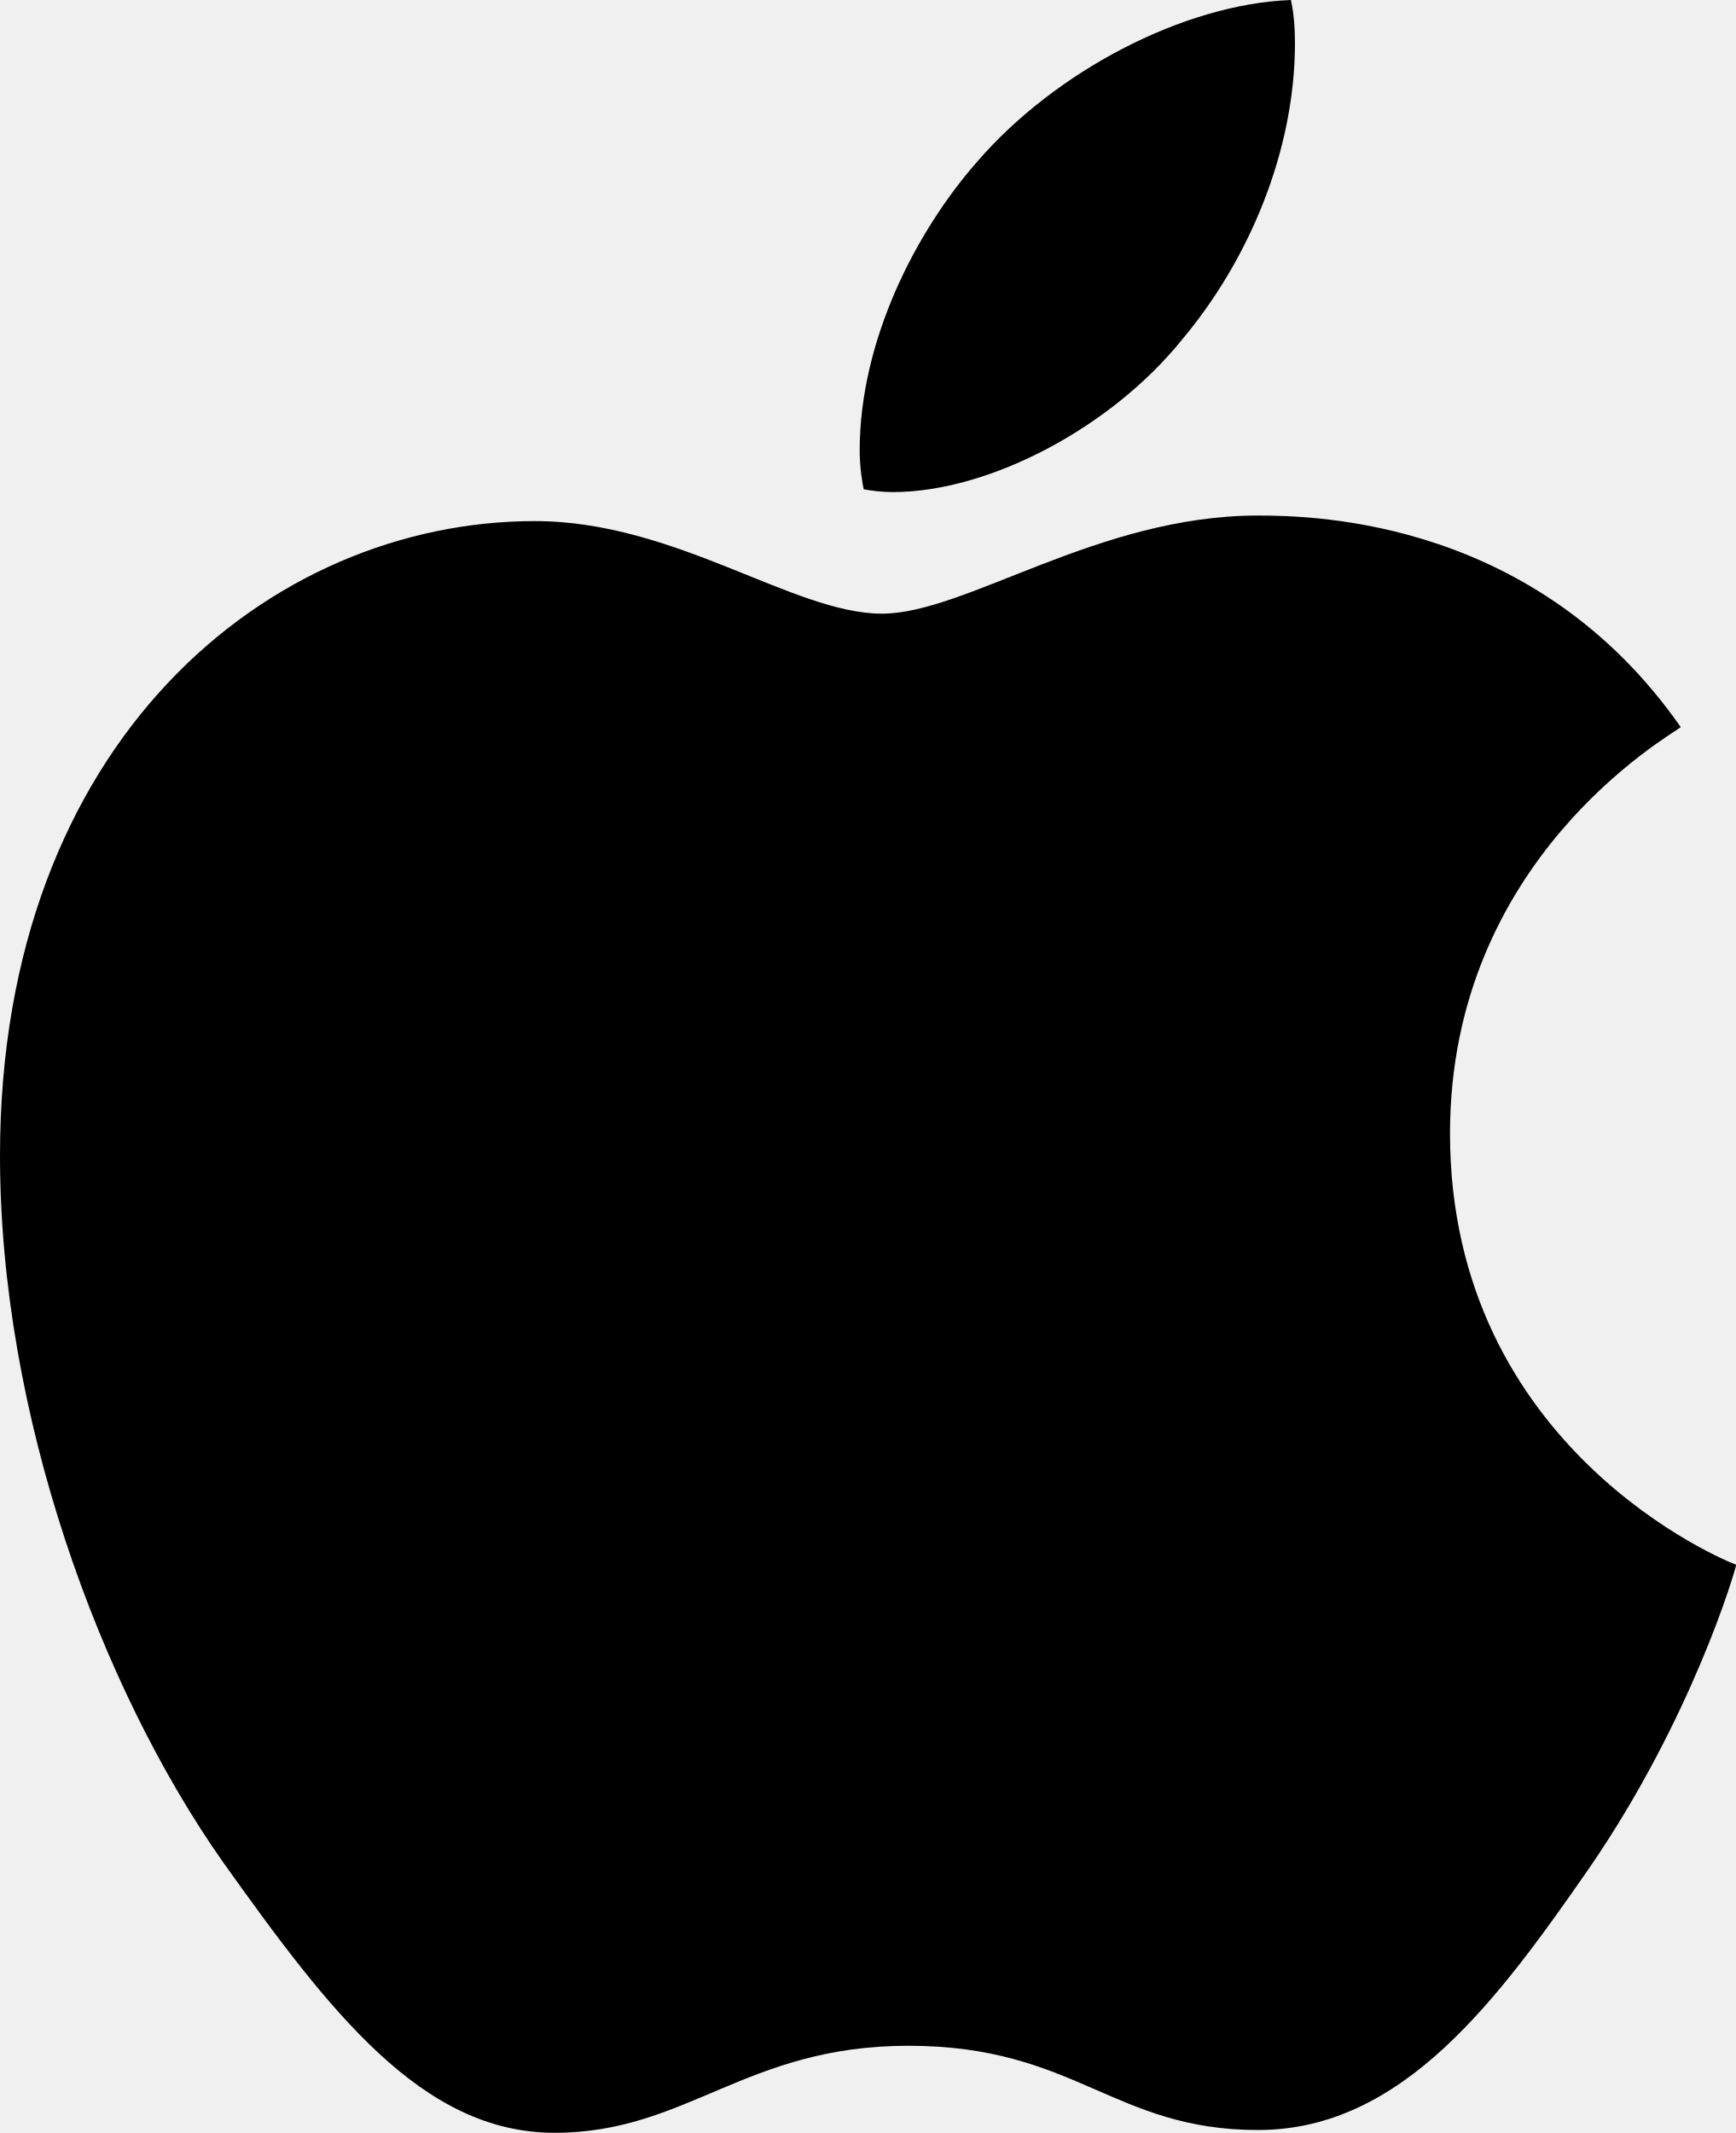
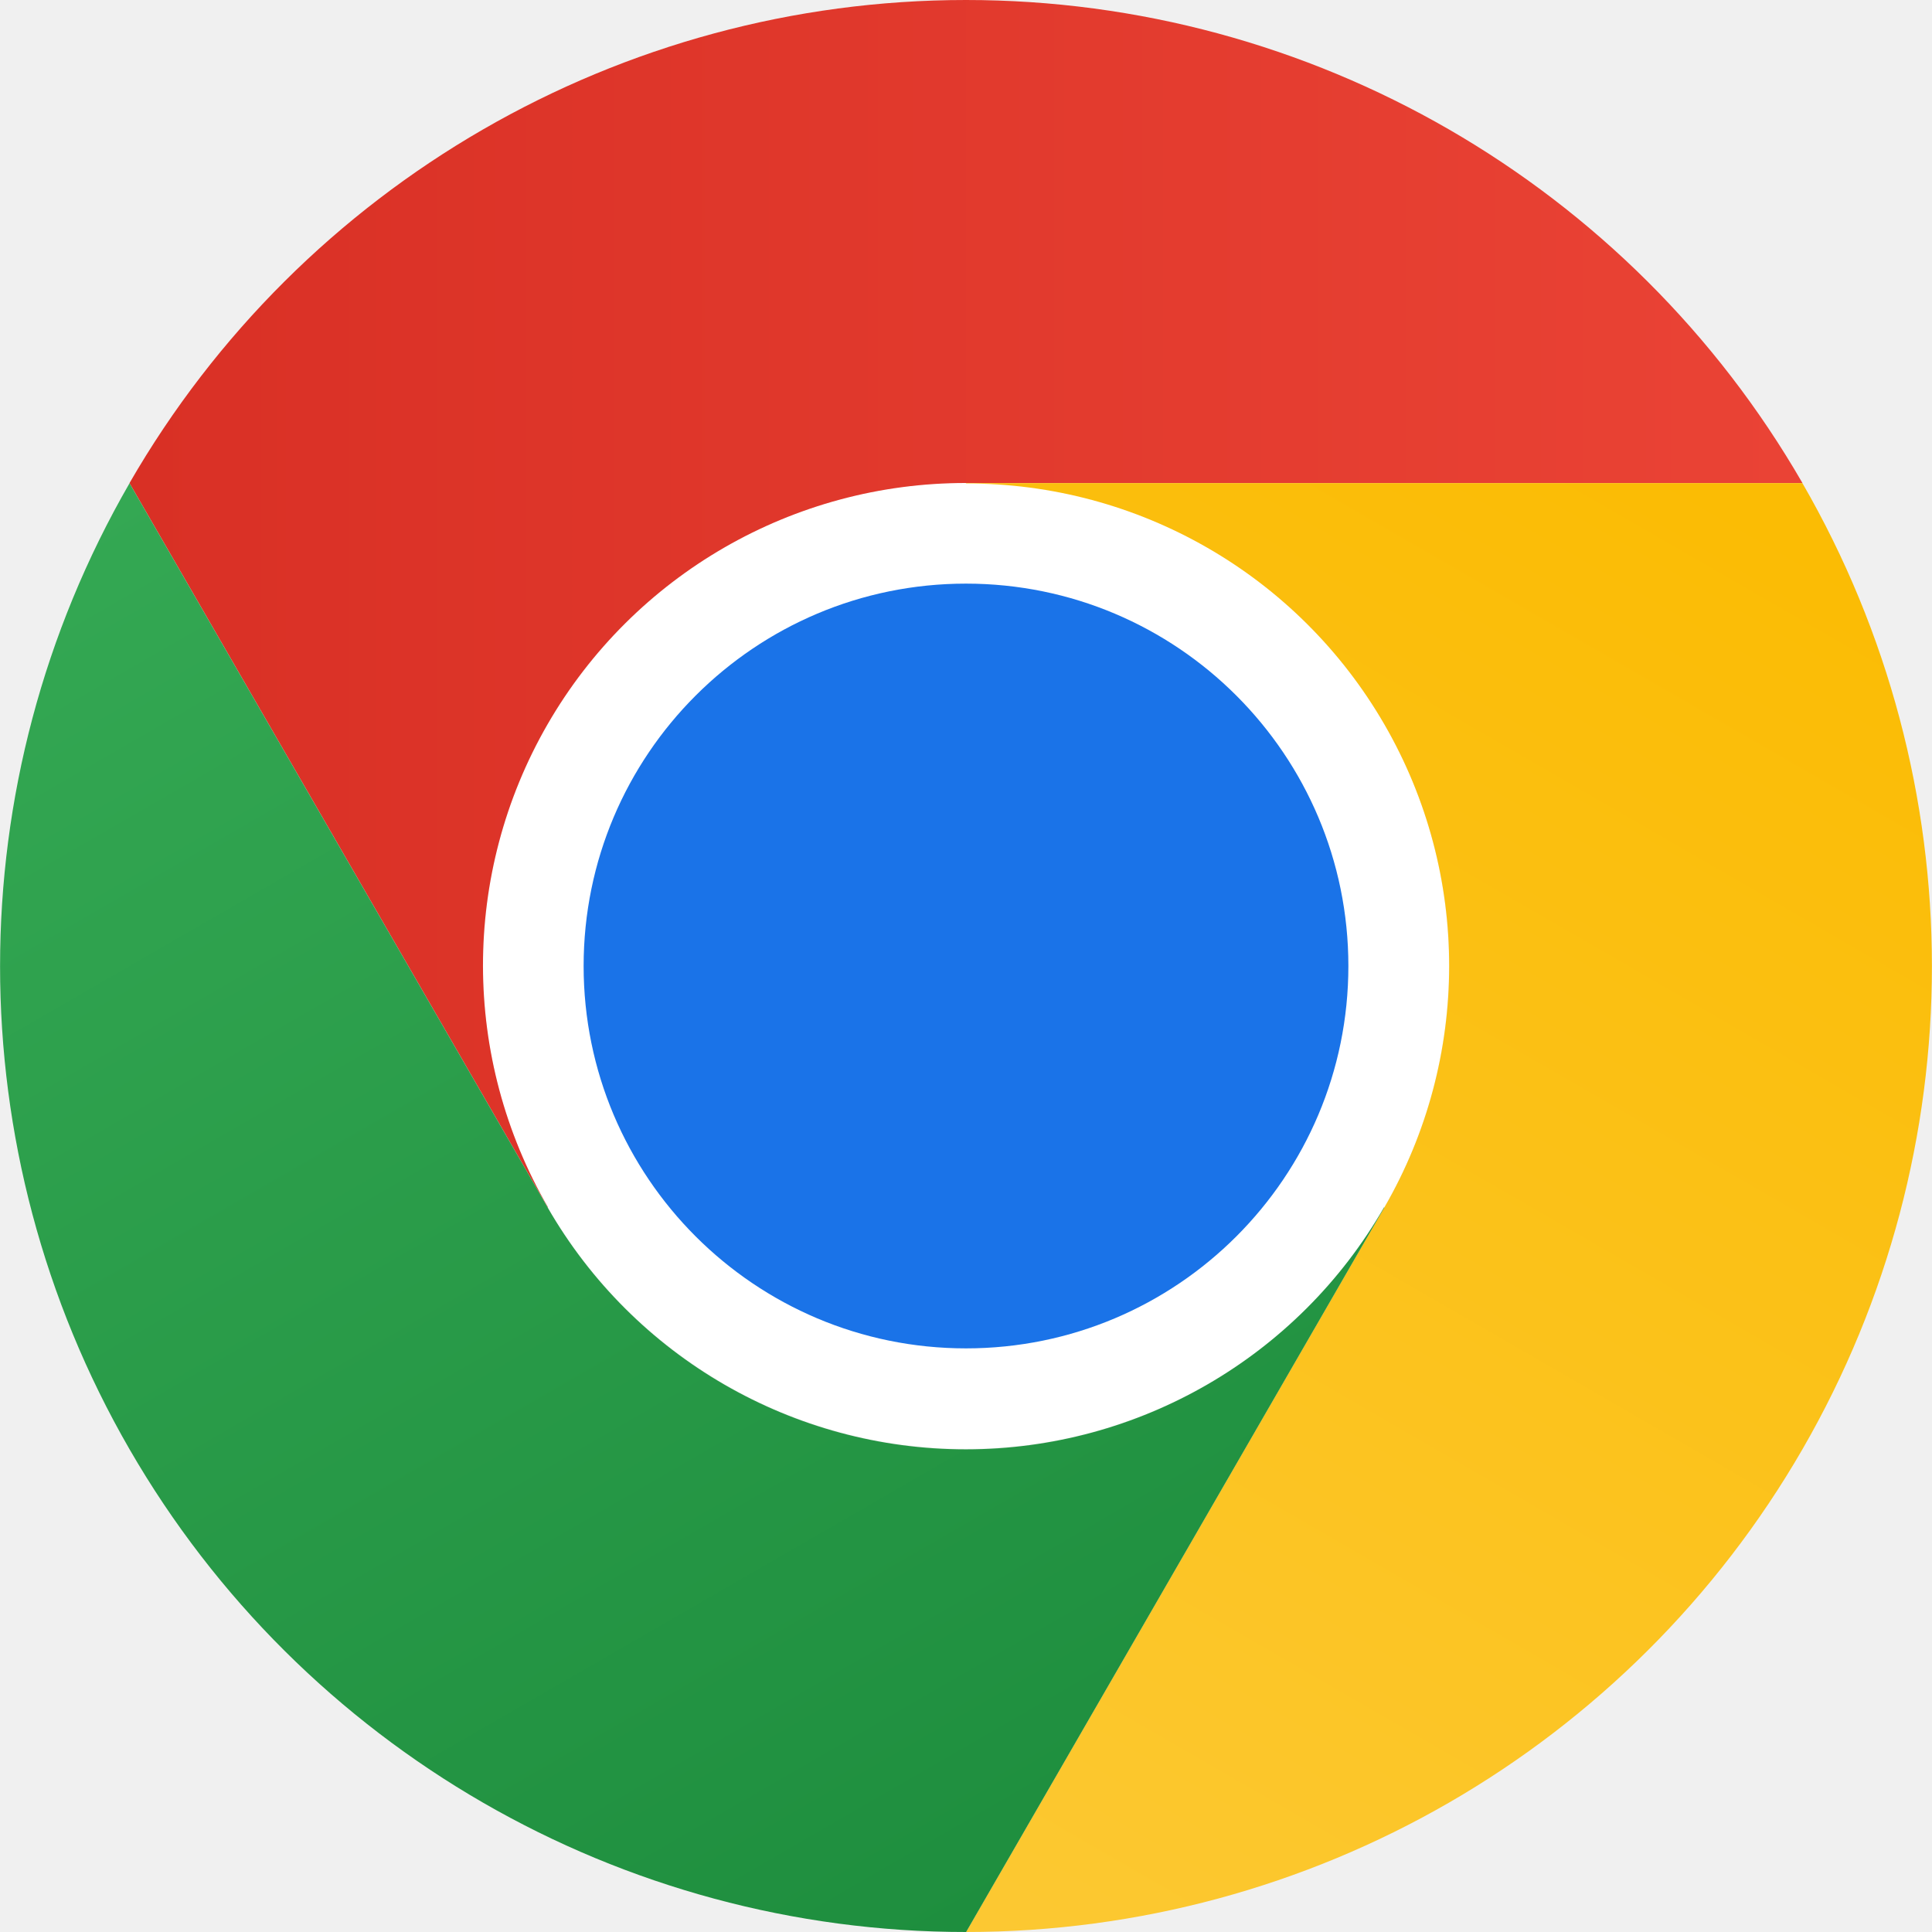
- <svg xmlns="http://www.w3.org/2000/svg" xml:space="preserve" width="814" height="1000">
-   <path d="M788.1 340.9c-5.8 4.5-108.2 62.2-108.2 190.5 0 148.4 130.3 200.9 134.2 202.2-.6 3.2-20.7 71.9-68.7 141.9-42.8 61.6-87.5 123.1-155.5 123.1s-85.5-39.5-164-39.5c-76.5 0-103.7 40.8-165.9 40.8s-105.6-57-155.5-127C46.7 790.7 0 663 0 541.8c0-194.4 126.4-297.5 250.8-297.5 66.1 0 121.2 43.4 162.7 43.4 39.5 0 101.1-46 176.3-46 28.5 0 130.9 2.6 198.3 99.2zm-234-181.5c31.1-36.9 53.1-88.1 53.1-139.3 0-7.1-.6-14.3-1.9-20.1-50.6 1.9-110.8 33.7-147.1 75.8-28.5 32.4-55.1 83.6-55.1 135.5 0 7.8 1.3 15.6 1.9 18.1 3.2.6 8.4 1.3 13.6 1.3 45.4 0 102.5-30.4 135.5-71.3z" />
+ <svg xmlns="http://www.w3.org/2000/svg" viewBox="0 0 48 48" height="48" width="48">
+   <defs>
+     <linearGradient id="a" x1="3.217" y1="15" x2="44.781" y2="15" gradientUnits="userSpaceOnUse">
+       <stop offset="0" stop-color="#d93025" />
+       <stop offset="1" stop-color="#ea4335" />
+     </linearGradient>
+     <linearGradient id="b" x1="20.722" y1="47.679" x2="41.504" y2="11.684" gradientUnits="userSpaceOnUse">
+       <stop offset="0" stop-color="#fcc934" />
+       <stop offset="1" stop-color="#fbbc04" />
+     </linearGradient>
+     <linearGradient id="c" x1="26.598" y1="46.502" x2="5.816" y2="10.506" gradientUnits="userSpaceOnUse">
+       <stop offset="0" stop-color="#1e8e3e" />
+       <stop offset="1" stop-color="#34a853" />
+     </linearGradient>
+   </defs>
+   <circle cx="24" cy="23.995" r="12" style="fill:#fff" />
+   <path d="M3.215,36A24,24,0,1,0,12,3.215,24,24,0,0,0,3.215,36ZM34.392,18A12,12,0,1,1,18,13.608,12,12,0,0,1,34.392,18Z" style="fill:none" />
+   <path d="M24,12H44.781a23.994,23.994,0,0,0-41.564.003L13.608,30l.009-.002A11.985,11.985,0,0,1,24,12Z" style="fill:url(#a)" />
+   <circle cx="24" cy="24" r="9.5" style="fill:#1a73e8" />
+   <path d="M34.391,30.003,24.001,48A23.994,23.994,0,0,0,44.78,12.003H23.999l-.003.009A11.985,11.985,0,0,1,34.391,30.003Z" style="fill:url(#b)" />
+   <path d="M13.609,30.003,3.218,12.006A23.994,23.994,0,0,0,24.003,48L34.393,30.003l-.007-.007a11.985,11.985,0,0,1-20.778.007Z" style="fill:url(#c)" />
</svg>
